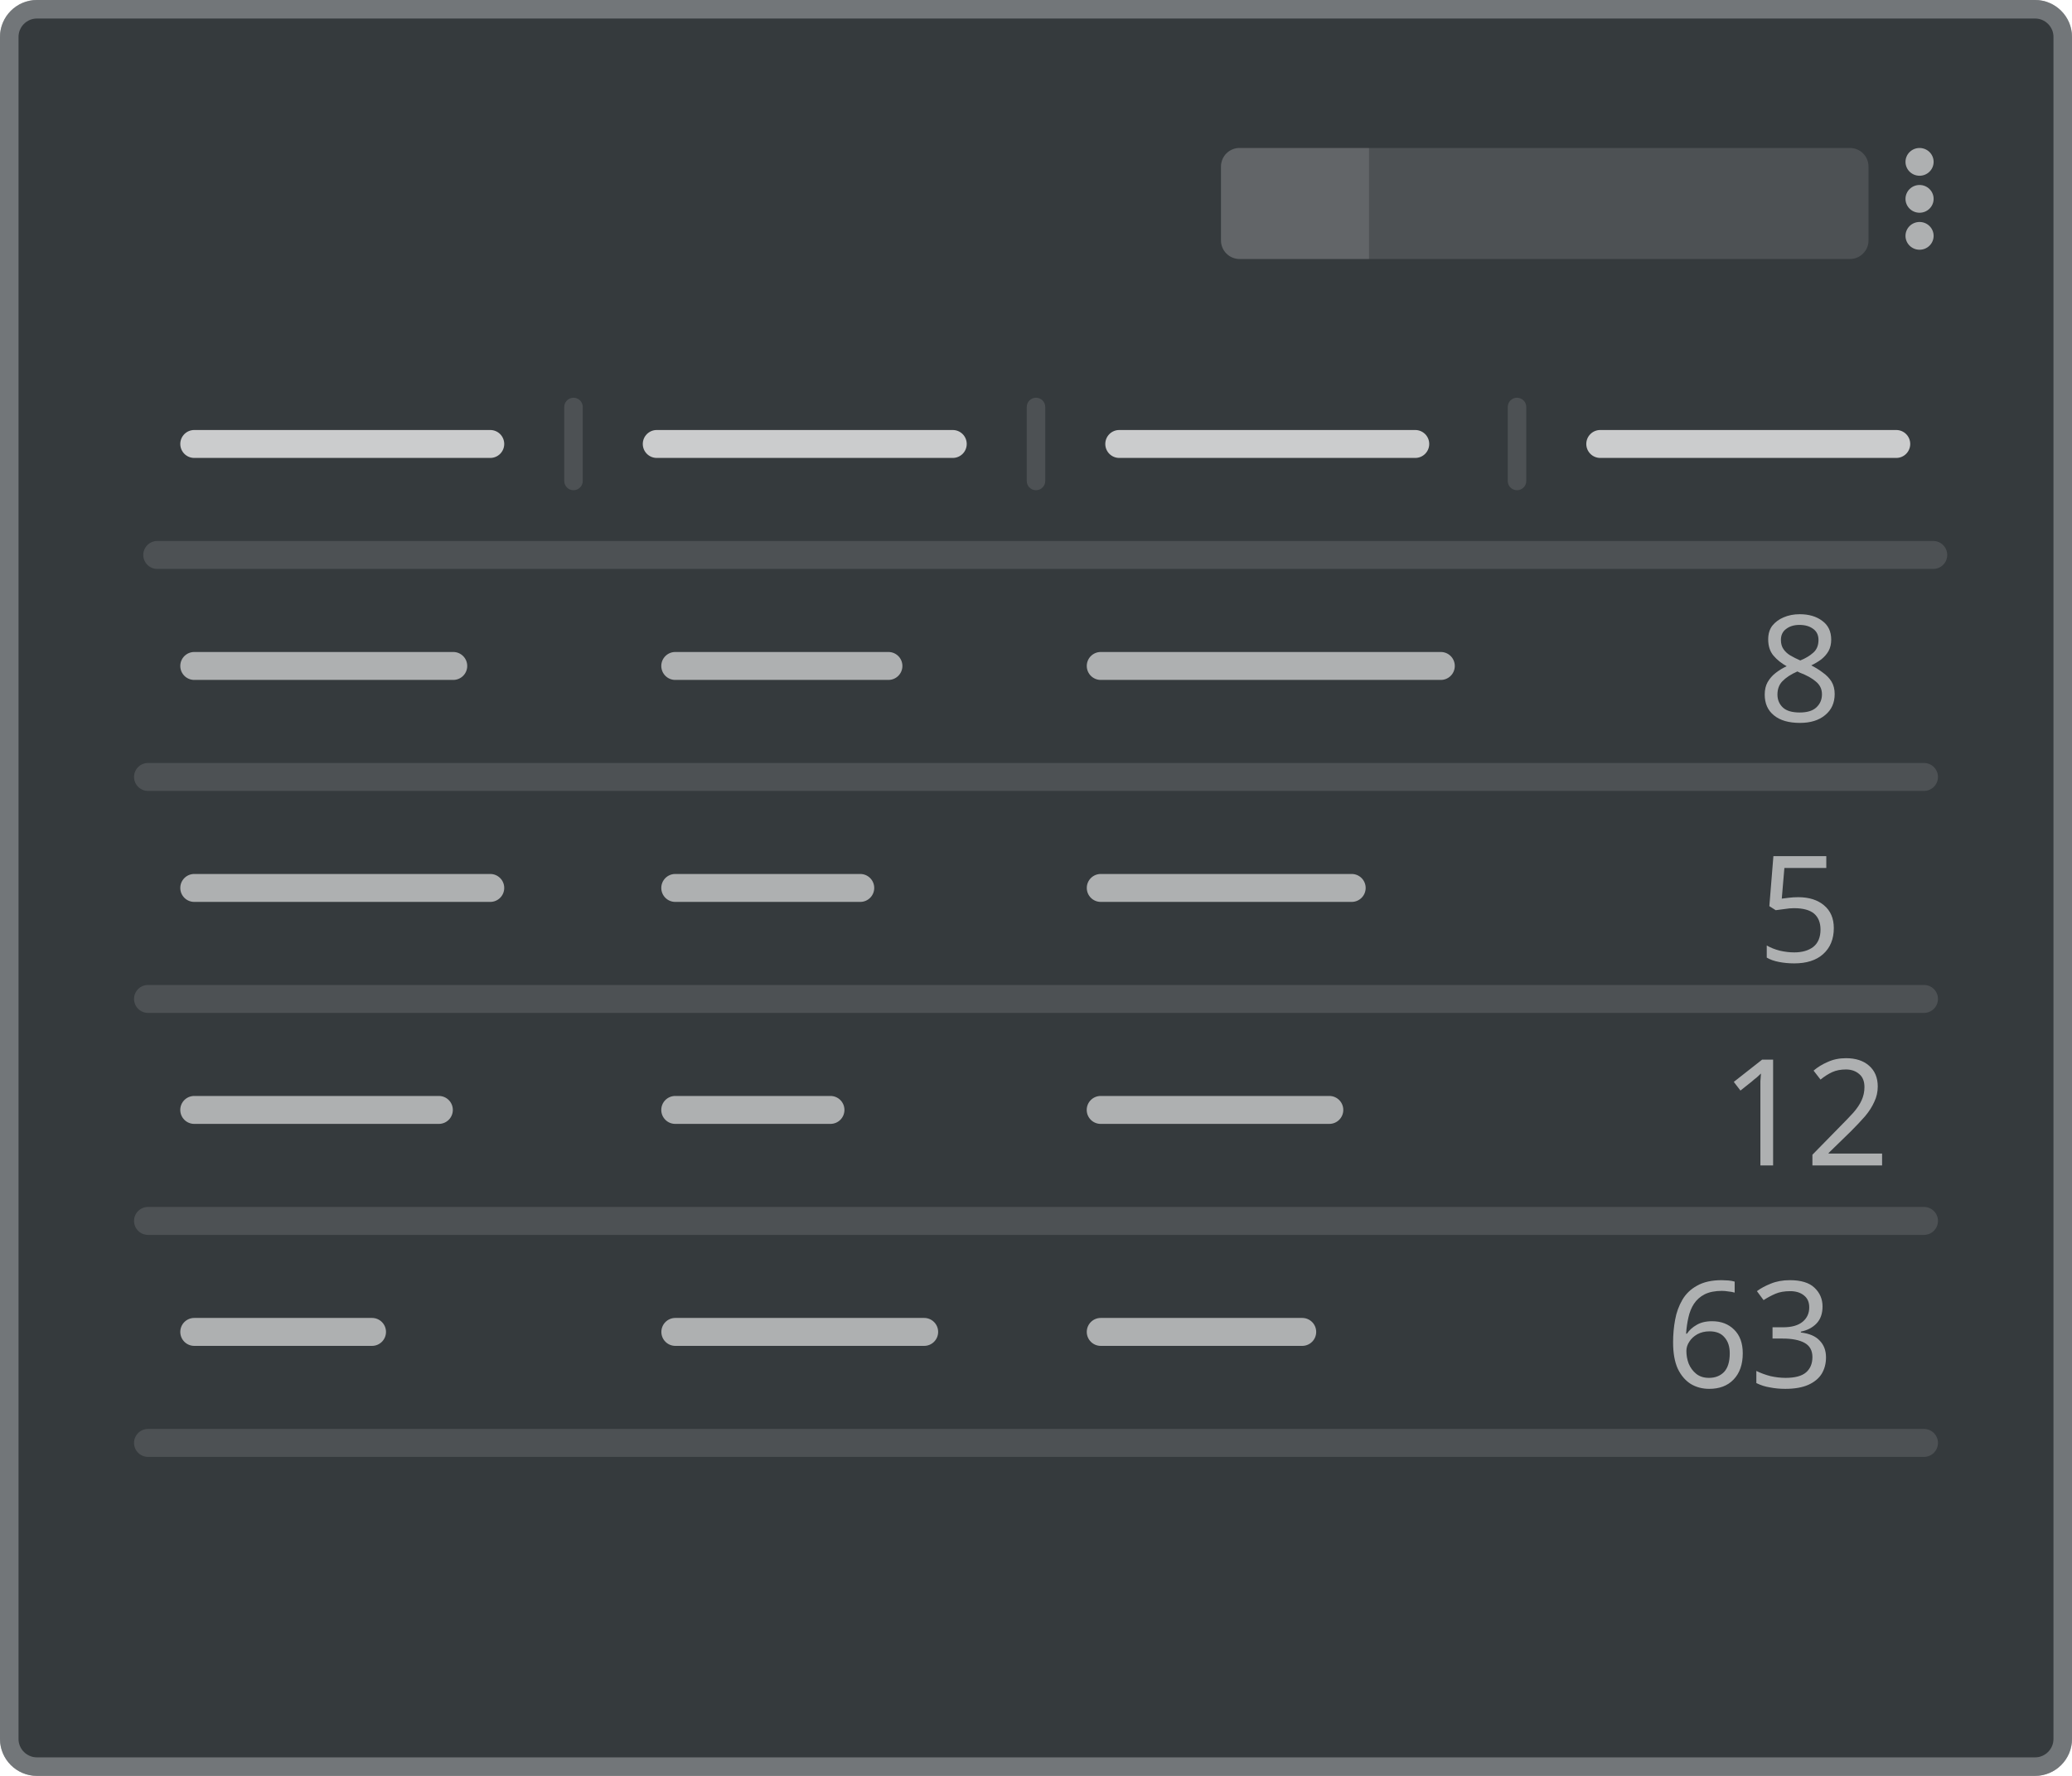
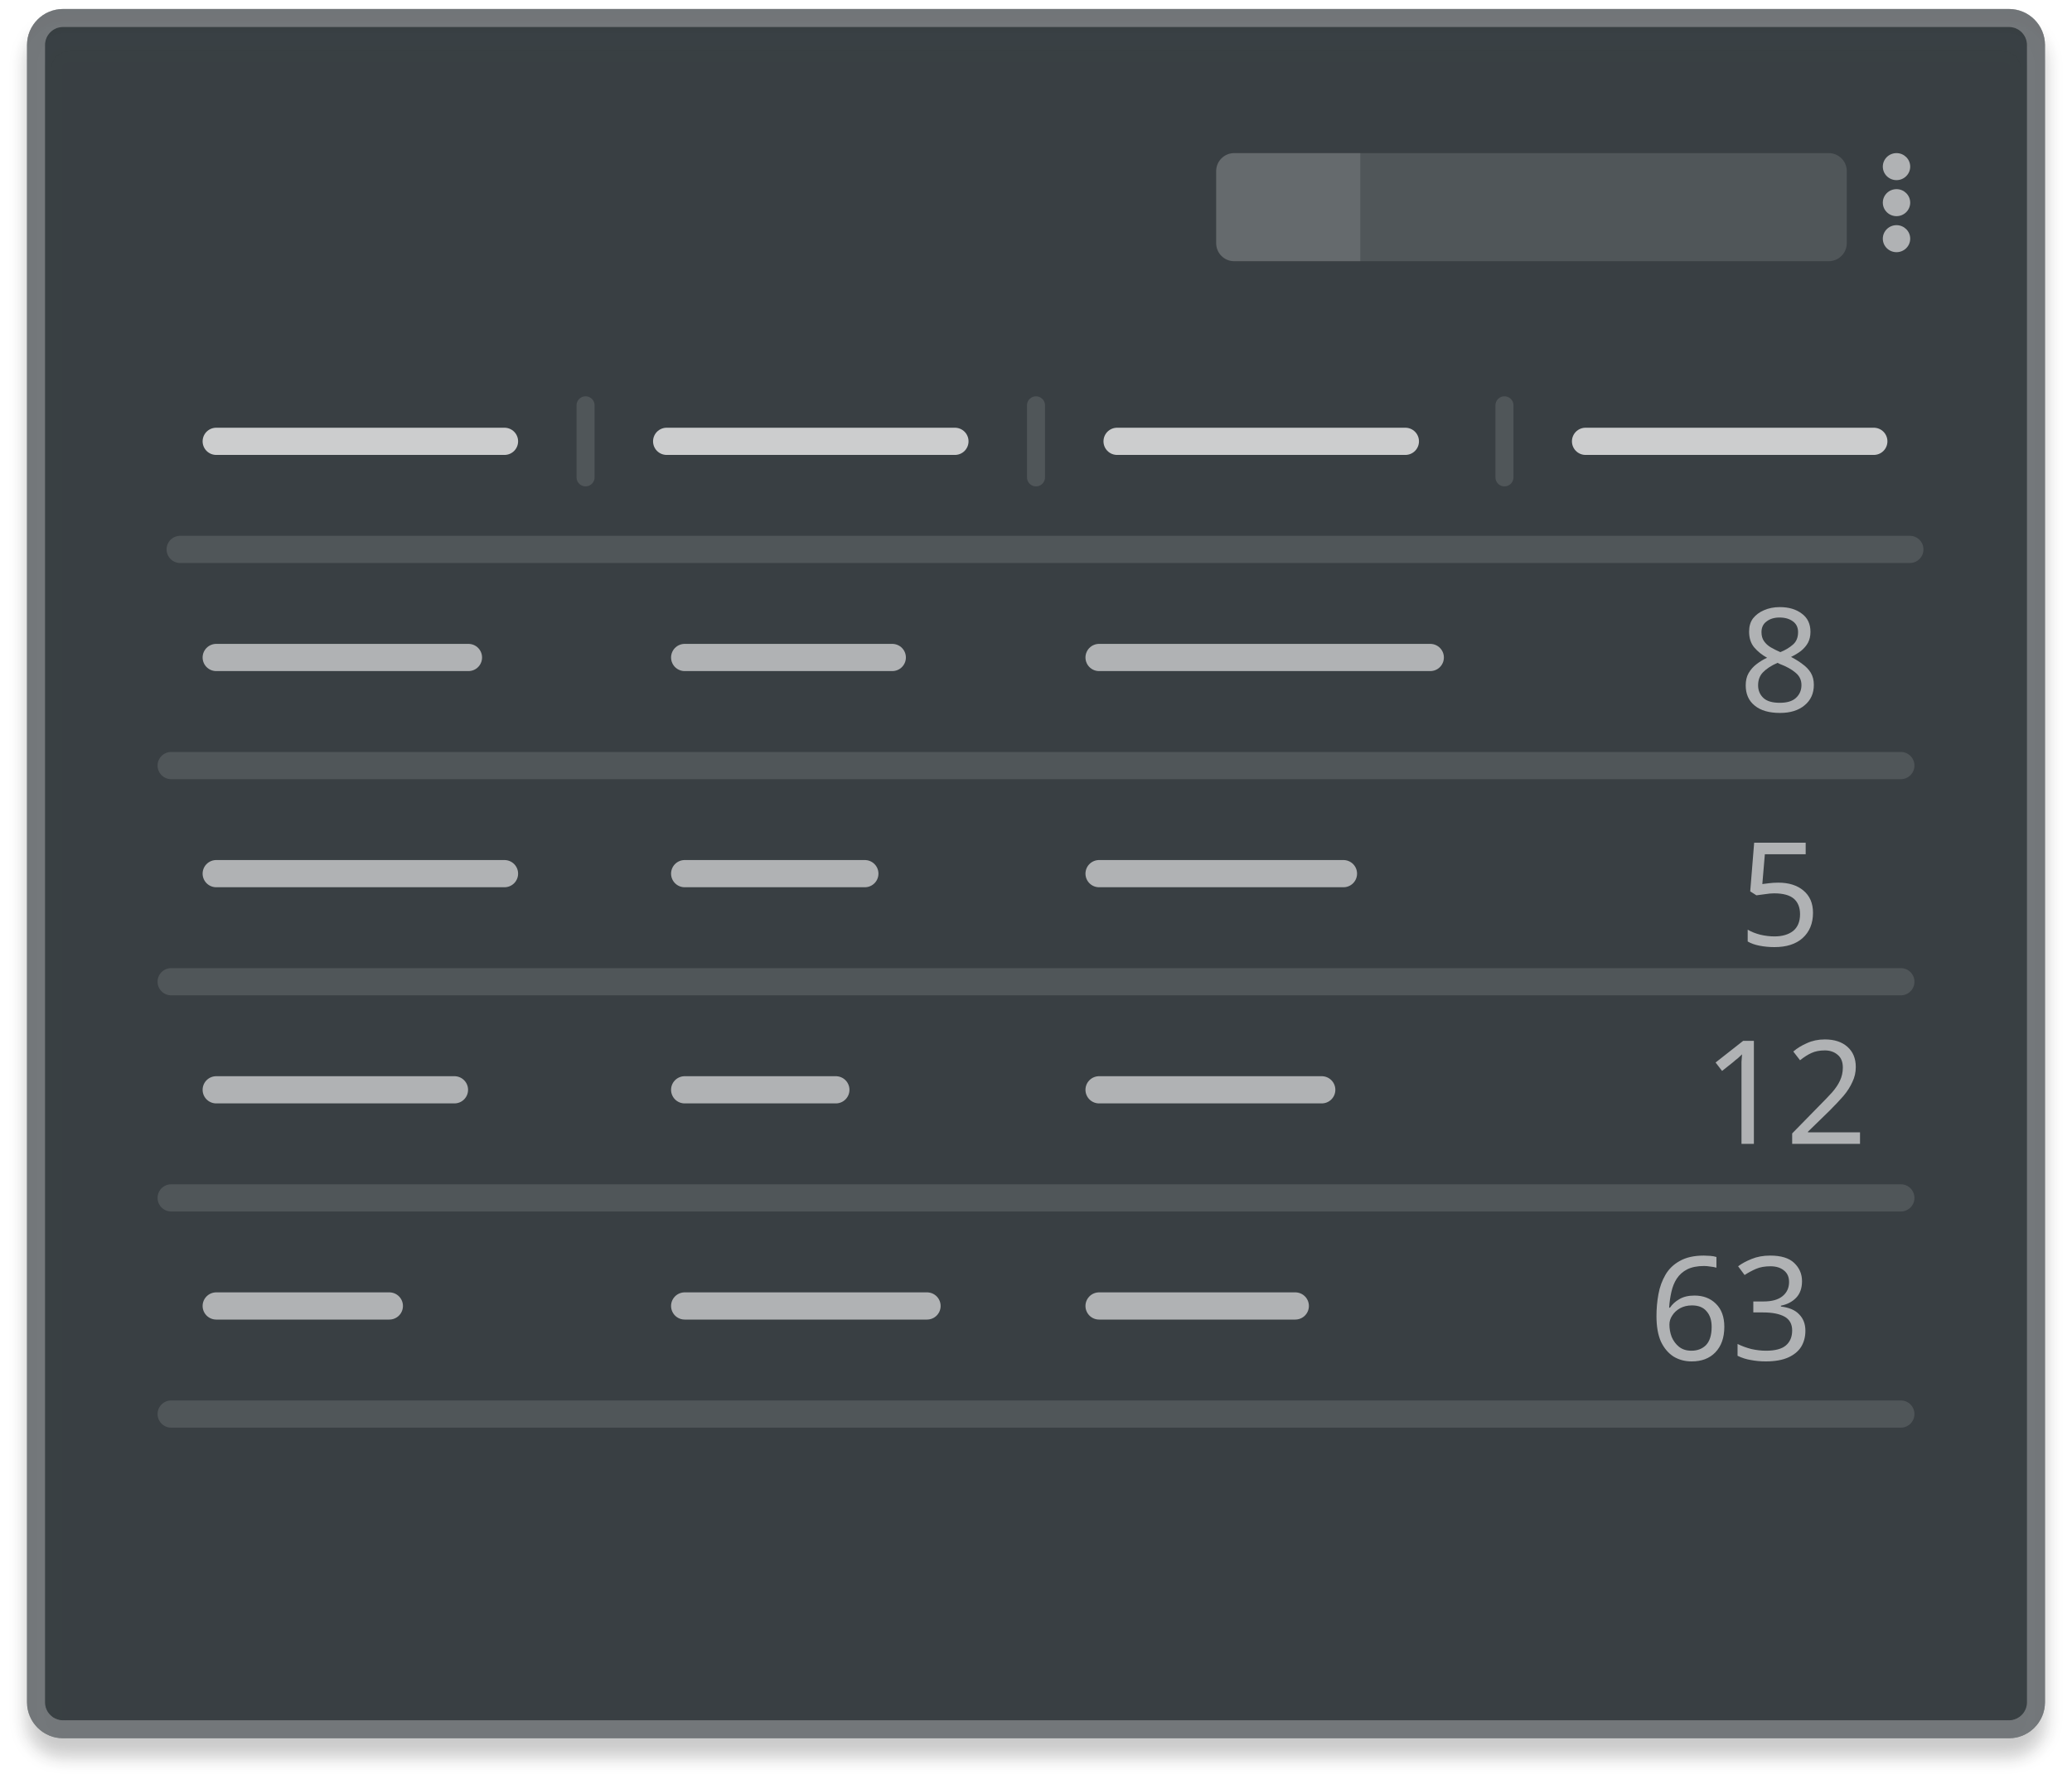
- <svg xmlns="http://www.w3.org/2000/svg" width="112" height="96" viewBox="0 0 112 96">
-   <g id="Ilustración_tabla_Mod._Dark_REDONE" data-name="Ilustración tabla Mod. Dark REDONE" transform="translate(-4041 -90)">
+ <svg xmlns="http://www.w3.org/2000/svg" width="115" height="99" viewBox="0 0 115 99">
+   <defs>
+     <filter id="Rectángulo_121212" x="0" y="0" width="115" height="99" filterUnits="userSpaceOnUse">
+       <feOffset dy="1" input="SourceAlpha" />
+       <feGaussianBlur stdDeviation="0.5" result="blur" />
+       <feFlood flood-opacity="0.161" />
+       <feComposite operator="in" in2="blur" />
+       <feComposite in="SourceGraphic" />
+     </filter>
+     <filter id="Rectángulo_W16_" x="0" y="0" width="115" height="99" filterUnits="userSpaceOnUse">
+       <feOffset dy="1" input="SourceAlpha" />
+       <feGaussianBlur stdDeviation="0.5" result="blur-2" />
+       <feFlood flood-opacity="0.161" />
+       <feComposite operator="in" in2="blur-2" />
+       <feComposite in="SourceGraphic" />
+     </filter>
+     <filter id="Rectángulo_BC6_" x="0" y="0" width="115" height="99" filterUnits="userSpaceOnUse">
+       <feOffset dy="1" input="SourceAlpha" />
+       <feGaussianBlur stdDeviation="0.5" result="blur-3" />
+       <feFlood flood-opacity="0.161" />
+       <feComposite operator="in" in2="blur-3" />
+       <feComposite in="SourceGraphic" />
+     </filter>
+   </defs>
+   <g id="Ilustración_tabla_Mod._Dark_REDONE" data-name="Ilustración tabla Mod. Dark REDONE" transform="translate(-4039.5 -89.5)">
    <g id="BG" transform="translate(3017 -93)">
-       <rect id="Rectángulo_121212" data-name="Rectángulo #121212" width="112" height="96" rx="2" transform="translate(1024 183)" fill="#121212" />
-       <path id="Rectángulo_121212_-_Contorno" data-name="Rectángulo #121212 - Contorno" d="M2,1A1,1,0,0,0,1,2V94a1,1,0,0,0,1,1H110a1,1,0,0,0,1-1V2a1,1,0,0,0-1-1H2M2,0H110a2,2,0,0,1,2,2V94a2,2,0,0,1-2,2H2a2,2,0,0,1-2-2V2A2,2,0,0,1,2,0Z" transform="translate(1024 183)" fill="rgba(255,255,255,0.12)" />
-       <rect id="Rectángulo_W16_" data-name="Rectángulo W16%" width="112" height="96" rx="2" transform="translate(1024 183)" fill="rgba(255,255,255,0.16)" />
-       <path id="Rectángulo_W16_-_Contorno" data-name="Rectángulo W16% - Contorno" d="M2,1A1,1,0,0,0,1,2V94a1,1,0,0,0,1,1H110a1,1,0,0,0,1-1V2a1,1,0,0,0-1-1H2M2,0H110a2,2,0,0,1,2,2V94a2,2,0,0,1-2,2H2a2,2,0,0,1-2-2V2A2,2,0,0,1,2,0Z" transform="translate(1024 183)" fill="rgba(255,255,255,0.12)" />
-       <rect id="Rectángulo_BC6_" data-name="Rectángulo BC6%" width="112" height="96" rx="2" transform="translate(1024 183)" fill="rgba(20,100,165,0.06)" />
-       <path id="Rectángulo_BC6_-_Contorno" data-name="Rectángulo BC6% - Contorno" d="M2,1A1,1,0,0,0,1,2V94a1,1,0,0,0,1,1H110a1,1,0,0,0,1-1V2a1,1,0,0,0-1-1H2M2,0H110a2,2,0,0,1,2,2V94a2,2,0,0,1-2,2H2a2,2,0,0,1-2-2V2A2,2,0,0,1,2,0Z" transform="translate(1024 183)" fill="rgba(255,255,255,0.12)" />
+       <g transform="matrix(1, 0, 0, 1, 1022.5, 182.5)" filter="url(#Rectángulo_121212)">
+         <g id="Rectángulo_121212-2" data-name="Rectángulo #121212" transform="translate(1.5 0.5)" fill="#121212" stroke="rgba(255,255,255,0.12)" stroke-width="1">
+           <rect width="112" height="96" rx="2" stroke="none" />
+           <rect x="0.5" y="0.5" width="111" height="95" rx="1.5" fill="none" />
+         </g>
+       </g>
+       <g transform="matrix(1, 0, 0, 1, 1022.5, 182.5)" filter="url(#Rectángulo_W16_)">
+         <g id="Rectángulo_W16_2" data-name="Rectángulo W16%" transform="translate(1.5 0.5)" fill="rgba(255,255,255,0.16)" stroke="rgba(255,255,255,0.12)" stroke-width="1">
+           <rect width="112" height="96" rx="2" stroke="none" />
+           <rect x="0.5" y="0.5" width="111" height="95" rx="1.5" fill="none" />
+         </g>
+       </g>
+       <g transform="matrix(1, 0, 0, 1, 1022.5, 182.5)" filter="url(#Rectángulo_BC6_)">
+         <g id="Rectángulo_BC6_2" data-name="Rectángulo BC6%" transform="translate(1.5 0.5)" fill="rgba(20,100,165,0.06)" stroke="rgba(255,255,255,0.12)" stroke-width="1">
+           <rect width="112" height="96" rx="2" stroke="none" />
+           <rect x="0.5" y="0.5" width="111" height="95" rx="1.5" fill="none" />
+         </g>
+       </g>
    </g>
    <g id="Grupo_4009" data-name="Grupo 4009" transform="translate(3017 -353)">
-       <path id="Trazado_7110" data-name="Trazado 7110" d="M18931.143,195.755h-96a.755.755,0,1,1,0-1.51h96a.755.755,0,1,1,0,1.51Z" transform="translate(-17802.643 278)" fill="rgba(255,255,255,0.12)" />
-       <path id="Trazado_7204" data-name="Trazado 7204" d="M18839.143,195.5h-4a.5.5,0,0,1,0-1h4a.5.5,0,0,1,0,1Z" transform="translate(1275 -18370.143) rotate(90)" fill="rgba(255,255,255,0.12)" />
-       <path id="Trazado_7206" data-name="Trazado 7206" d="M18839.143,195.5h-4a.5.5,0,0,1,0-1h4a.5.5,0,0,1,0,1Z" transform="translate(1301 -18370.143) rotate(90)" fill="rgba(255,255,255,0.12)" />
-       <path id="Trazado_7205" data-name="Trazado 7205" d="M18839.143,195.5h-4a.5.5,0,0,1,0-1h4a.5.5,0,0,1,0,1Z" transform="translate(1250 -18370.143) rotate(90)" fill="rgba(255,255,255,0.12)" />
-       <path id="Trazado_7168" data-name="Trazado 7168" d="M18851.145,195.755h-16a.755.755,0,1,1,0-1.51h16a.755.755,0,1,1,0,1.51Z" transform="translate(-17800.645 272)" fill="rgba(255,255,255,0.74)" />
-       <path id="Trazado_7169" data-name="Trazado 7169" d="M18851.145,195.755h-16a.755.755,0,1,1,0-1.51h16a.755.755,0,1,1,0,1.51Z" transform="translate(-17775.645 272)" fill="rgba(255,255,255,0.74)" />
-       <path id="Trazado_7171" data-name="Trazado 7171" d="M18851.145,195.755h-16a.755.755,0,1,1,0-1.51h16a.755.755,0,1,1,0,1.51Z" transform="translate(-17750.645 272)" fill="rgba(255,255,255,0.74)" />
-       <path id="Trazado_7202" data-name="Trazado 7202" d="M18851.145,195.755h-16a.755.755,0,1,1,0-1.51h16a.755.755,0,1,1,0,1.51Z" transform="translate(-17724.645 272)" fill="rgba(255,255,255,0.74)" />
+       <path id="Trazado_7110" data-name="Trazado 7110" d="M18835.143,195h96" transform="translate(-17802.643 278)" fill="none" stroke="rgba(255,255,255,0.12)" stroke-linecap="round" stroke-width="1.51" />
+       <path id="Trazado_7204" data-name="Trazado 7204" d="M18835.143,195h4" transform="translate(1275 -18370.143) rotate(90)" fill="none" stroke="rgba(255,255,255,0.12)" stroke-linecap="round" stroke-width="1" />
+       <path id="Trazado_7206" data-name="Trazado 7206" d="M18835.143,195h4" transform="translate(1301 -18370.143) rotate(90)" fill="none" stroke="rgba(255,255,255,0.12)" stroke-linecap="round" stroke-width="1" />
+       <path id="Trazado_7205" data-name="Trazado 7205" d="M18835.143,195h4" transform="translate(1250 -18370.143) rotate(90)" fill="none" stroke="rgba(255,255,255,0.12)" stroke-linecap="round" stroke-width="1" />
+       <path id="Trazado_7168" data-name="Trazado 7168" d="M18835.145,195h16" transform="translate(-17800.645 272)" fill="none" stroke="rgba(255,255,255,0.74)" stroke-linecap="round" stroke-width="1.51" />
+       <path id="Trazado_7169" data-name="Trazado 7169" d="M18835.145,195h16" transform="translate(-17775.645 272)" fill="none" stroke="rgba(255,255,255,0.74)" stroke-linecap="round" stroke-width="1.51" />
+       <path id="Trazado_7171" data-name="Trazado 7171" d="M18835.145,195h16" transform="translate(-17750.645 272)" fill="none" stroke="rgba(255,255,255,0.74)" stroke-linecap="round" stroke-width="1.51" />
+       <path id="Trazado_7202" data-name="Trazado 7202" d="M18835.145,195h16" transform="translate(-17724.645 272)" fill="none" stroke="rgba(255,255,255,0.74)" stroke-linecap="round" stroke-width="1.51" />
    </g>
    <g id="Grupo_4010" data-name="Grupo 4010" transform="translate(3017 -353)">
      <path id="Trazado_7263" data-name="Trazado 7263" d="M1,0H34a1,1,0,0,1,1,1V5a1,1,0,0,1-1,1H1A1,1,0,0,1,0,5V1A1,1,0,0,1,1,0Z" transform="translate(1090 451)" fill="rgba(255,255,255,0.12)" />
      <path id="Rectángulo_6482" data-name="Rectángulo 6482" d="M1,0H8A0,0,0,0,1,8,0V6A0,0,0,0,1,8,6H1A1,1,0,0,1,0,5V1A1,1,0,0,1,1,0Z" transform="translate(1090 451)" fill="rgba(255,255,255,0.12)" />
      <g id="Grupo_3975" data-name="Grupo 3975" transform="translate(-3 260)">
        <ellipse id="Elipse_1182" data-name="Elipse 1182" cx="0.76" cy="0.75" rx="0.76" ry="0.75" transform="translate(1130 191)" fill="rgba(255,255,255,0.6)" />
        <ellipse id="Elipse_1183" data-name="Elipse 1183" cx="0.76" cy="0.75" rx="0.76" ry="0.75" transform="translate(1130 193)" fill="rgba(255,255,255,0.6)" />
        <ellipse id="Elipse_1184" data-name="Elipse 1184" cx="0.76" cy="0.75" rx="0.76" ry="0.75" transform="translate(1130 195)" fill="rgba(255,255,255,0.6)" />
      </g>
    </g>
    <g id="Grupo_4011" data-name="Grupo 4011" transform="translate(3017 -353)">
-       <path id="Trazado_7203" data-name="Trazado 7203" d="M18931.143,195.755h-96a.755.755,0,1,1,0-1.51h96a.755.755,0,1,1,0,1.51Z" transform="translate(-17803.143 290)" fill="rgba(255,255,255,0.12)" />
-       <path id="Trazado_7210" data-name="Trazado 7210" d="M18849.145,195.755h-14a.755.755,0,1,1,0-1.51h14a.755.755,0,1,1,0,1.51Z" transform="translate(-17800.645 284)" fill="rgba(255,255,255,0.6)" />
-       <path id="Trazado_7211" data-name="Trazado 7211" d="M18846.668,195.755h-11.523a.755.755,0,1,1,0-1.51h11.523a.755.755,0,1,1,0,1.51Z" transform="translate(-17774.645 284)" fill="rgba(255,255,255,0.6)" />
-       <path id="Trazado_7212" data-name="Trazado 7212" d="M18853.527,195.755h-18.383a.755.755,0,1,1,0-1.51h18.383a.755.755,0,1,1,0,1.51Z" transform="translate(-17751.645 284)" fill="rgba(255,255,255,0.6)" />
+       <path id="Trazado_7203" data-name="Trazado 7203" d="M18835.143,195h96" transform="translate(-17803.143 290)" fill="none" stroke="rgba(255,255,255,0.12)" stroke-linecap="round" stroke-width="1.51" />
+       <path id="Trazado_7210" data-name="Trazado 7210" d="M18835.145,195h14" transform="translate(-17800.645 284)" fill="none" stroke="rgba(255,255,255,0.6)" stroke-linecap="round" stroke-width="1.51" />
+       <path id="Trazado_7211" data-name="Trazado 7211" d="M18835.145,195h11.523" transform="translate(-17774.645 284)" fill="none" stroke="rgba(255,255,255,0.6)" stroke-linecap="round" stroke-width="1.51" />
+       <path id="Trazado_7212" data-name="Trazado 7212" d="M18835.145,195h18.383" transform="translate(-17751.645 284)" fill="none" stroke="rgba(255,255,255,0.6)" stroke-linecap="round" stroke-width="1.51" />
      <text id="_8" data-name="8" transform="translate(1119 482)" fill="rgba(255,255,255,0.6)" font-size="8" font-family="Poppins-Medium, Poppins" font-weight="500">
        <tspan x="0" y="0">8</tspan>
      </text>
    </g>
    <g id="Grupo_4012" data-name="Grupo 4012" transform="translate(3017 -353)">
-       <path id="Trazado_7207" data-name="Trazado 7207" d="M18931.143,195.755h-96a.755.755,0,1,1,0-1.51h96a.755.755,0,1,1,0,1.51Z" transform="translate(-17803.143 302)" fill="rgba(255,255,255,0.12)" />
-       <path id="Trazado_7214" data-name="Trazado 7214" d="M18851.145,195.755h-16a.755.755,0,1,1,0-1.51h16a.755.755,0,1,1,0,1.51Z" transform="translate(-17800.645 296)" fill="rgba(255,255,255,0.6)" />
-       <path id="Trazado_7215" data-name="Trazado 7215" d="M18845.145,195.755h-10a.755.755,0,1,1,0-1.51h10a.755.755,0,1,1,0,1.51Z" transform="translate(-17774.645 296)" fill="rgba(255,255,255,0.6)" />
-       <path id="Trazado_7216" data-name="Trazado 7216" d="M18848.709,195.755h-13.564a.755.755,0,1,1,0-1.51h13.564a.755.755,0,1,1,0,1.51Z" transform="translate(-17751.645 296)" fill="rgba(255,255,255,0.6)" />
+       <path id="Trazado_7207" data-name="Trazado 7207" d="M18835.143,195h96" transform="translate(-17803.143 302)" fill="none" stroke="rgba(255,255,255,0.12)" stroke-linecap="round" stroke-width="1.51" />
+       <path id="Trazado_7214" data-name="Trazado 7214" d="M18835.145,195h16" transform="translate(-17800.645 296)" fill="none" stroke="rgba(255,255,255,0.6)" stroke-linecap="round" stroke-width="1.51" />
+       <path id="Trazado_7215" data-name="Trazado 7215" d="M18835.145,195h10" transform="translate(-17774.645 296)" fill="none" stroke="rgba(255,255,255,0.6)" stroke-linecap="round" stroke-width="1.51" />
+       <path id="Trazado_7216" data-name="Trazado 7216" d="M18835.145,195h13.564" transform="translate(-17751.645 296)" fill="none" stroke="rgba(255,255,255,0.6)" stroke-linecap="round" stroke-width="1.51" />
      <text id="_5" data-name="5" transform="translate(1119 495)" fill="rgba(255,255,255,0.6)" font-size="8" font-family="Poppins-Medium, Poppins" font-weight="500">
        <tspan x="0" y="0">5</tspan>
      </text>
    </g>
    <g id="Grupo_4013" data-name="Grupo 4013" transform="translate(3017 -353)">
-       <path id="Trazado_7208" data-name="Trazado 7208" d="M18931.143,195.755h-96a.755.755,0,1,1,0-1.51h96a.755.755,0,1,1,0,1.51Z" transform="translate(-17803.143 314)" fill="rgba(255,255,255,0.12)" />
-       <path id="Trazado_7218" data-name="Trazado 7218" d="M18848.367,195.755h-13.223a.755.755,0,1,1,0-1.51h13.223a.755.755,0,1,1,0,1.51Z" transform="translate(-17800.645 308)" fill="rgba(255,255,255,0.6)" />
-       <path id="Trazado_7219" data-name="Trazado 7219" d="M18843.535,195.755h-8.391a.755.755,0,1,1,0-1.51h8.391a.755.755,0,1,1,0,1.51Z" transform="translate(-17774.645 308)" fill="rgba(255,255,255,0.6)" />
-       <path id="Trazado_7220" data-name="Trazado 7220" d="M18847.5,195.755h-12.359a.755.755,0,1,1,0-1.51h12.359a.755.755,0,1,1,0,1.51Z" transform="translate(-17751.645 308)" fill="rgba(255,255,255,0.6)" />
+       <path id="Trazado_7208" data-name="Trazado 7208" d="M18835.143,195h96" transform="translate(-17803.143 314)" fill="none" stroke="rgba(255,255,255,0.12)" stroke-linecap="round" stroke-width="1.51" />
+       <path id="Trazado_7218" data-name="Trazado 7218" d="M18835.145,195h13.223" transform="translate(-17800.645 308)" fill="none" stroke="rgba(255,255,255,0.6)" stroke-linecap="round" stroke-width="1.51" />
+       <path id="Trazado_7219" data-name="Trazado 7219" d="M18835.145,195h8.391" transform="translate(-17774.645 308)" fill="none" stroke="rgba(255,255,255,0.6)" stroke-linecap="round" stroke-width="1.51" />
+       <path id="Trazado_7220" data-name="Trazado 7220" d="M18835.145,195h12.359" transform="translate(-17751.645 308)" fill="none" stroke="rgba(255,255,255,0.6)" stroke-linecap="round" stroke-width="1.51" />
      <text id="_12" data-name="12" transform="translate(1117 506)" fill="rgba(255,255,255,0.6)" font-size="8" font-family="Poppins-Medium, Poppins" font-weight="500">
        <tspan x="0" y="0">12</tspan>
      </text>
    </g>
    <g id="Grupo_4014" data-name="Grupo 4014" transform="translate(3017 -353)">
-       <path id="Trazado_7209" data-name="Trazado 7209" d="M18931.143,195.755h-96a.755.755,0,1,1,0-1.51h96a.755.755,0,1,1,0,1.51Z" transform="translate(-17803.143 326)" fill="rgba(255,255,255,0.12)" />
-       <path id="Trazado_7222" data-name="Trazado 7222" d="M18844.754,195.755h-9.609a.755.755,0,1,1,0-1.51h9.609a.755.755,0,1,1,0,1.51Z" transform="translate(-17800.645 320)" fill="rgba(255,255,255,0.6)" />
-       <path id="Trazado_7223" data-name="Trazado 7223" d="M18848.6,195.755h-13.451a.755.755,0,1,1,0-1.51h13.451a.755.755,0,1,1,0,1.51Z" transform="translate(-17774.645 320)" fill="rgba(255,255,255,0.6)" />
-       <path id="Trazado_7224" data-name="Trazado 7224" d="M18846.035,195.755h-10.891a.755.755,0,1,1,0-1.51h10.891a.755.755,0,1,1,0,1.51Z" transform="translate(-17751.645 320)" fill="rgba(255,255,255,0.6)" />
+       <path id="Trazado_7209" data-name="Trazado 7209" d="M18835.143,195h96" transform="translate(-17803.143 326)" fill="none" stroke="rgba(255,255,255,0.12)" stroke-linecap="round" stroke-width="1.51" />
+       <path id="Trazado_7222" data-name="Trazado 7222" d="M18835.145,195h9.609" transform="translate(-17800.645 320)" fill="none" stroke="rgba(255,255,255,0.6)" stroke-linecap="round" stroke-width="1.51" />
+       <path id="Trazado_7223" data-name="Trazado 7223" d="M18835.145,195h13.451" transform="translate(-17774.645 320)" fill="none" stroke="rgba(255,255,255,0.6)" stroke-linecap="round" stroke-width="1.51" />
+       <path id="Trazado_7224" data-name="Trazado 7224" d="M18835.145,195h10.891" transform="translate(-17751.645 320)" fill="none" stroke="rgba(255,255,255,0.6)" stroke-linecap="round" stroke-width="1.51" />
      <text id="_63" data-name="63" transform="translate(1114 518)" fill="rgba(255,255,255,0.6)" font-size="8" font-family="Poppins-Medium, Poppins" font-weight="500">
        <tspan x="0" y="0">63</tspan>
      </text>
    </g>
  </g>
</svg>
